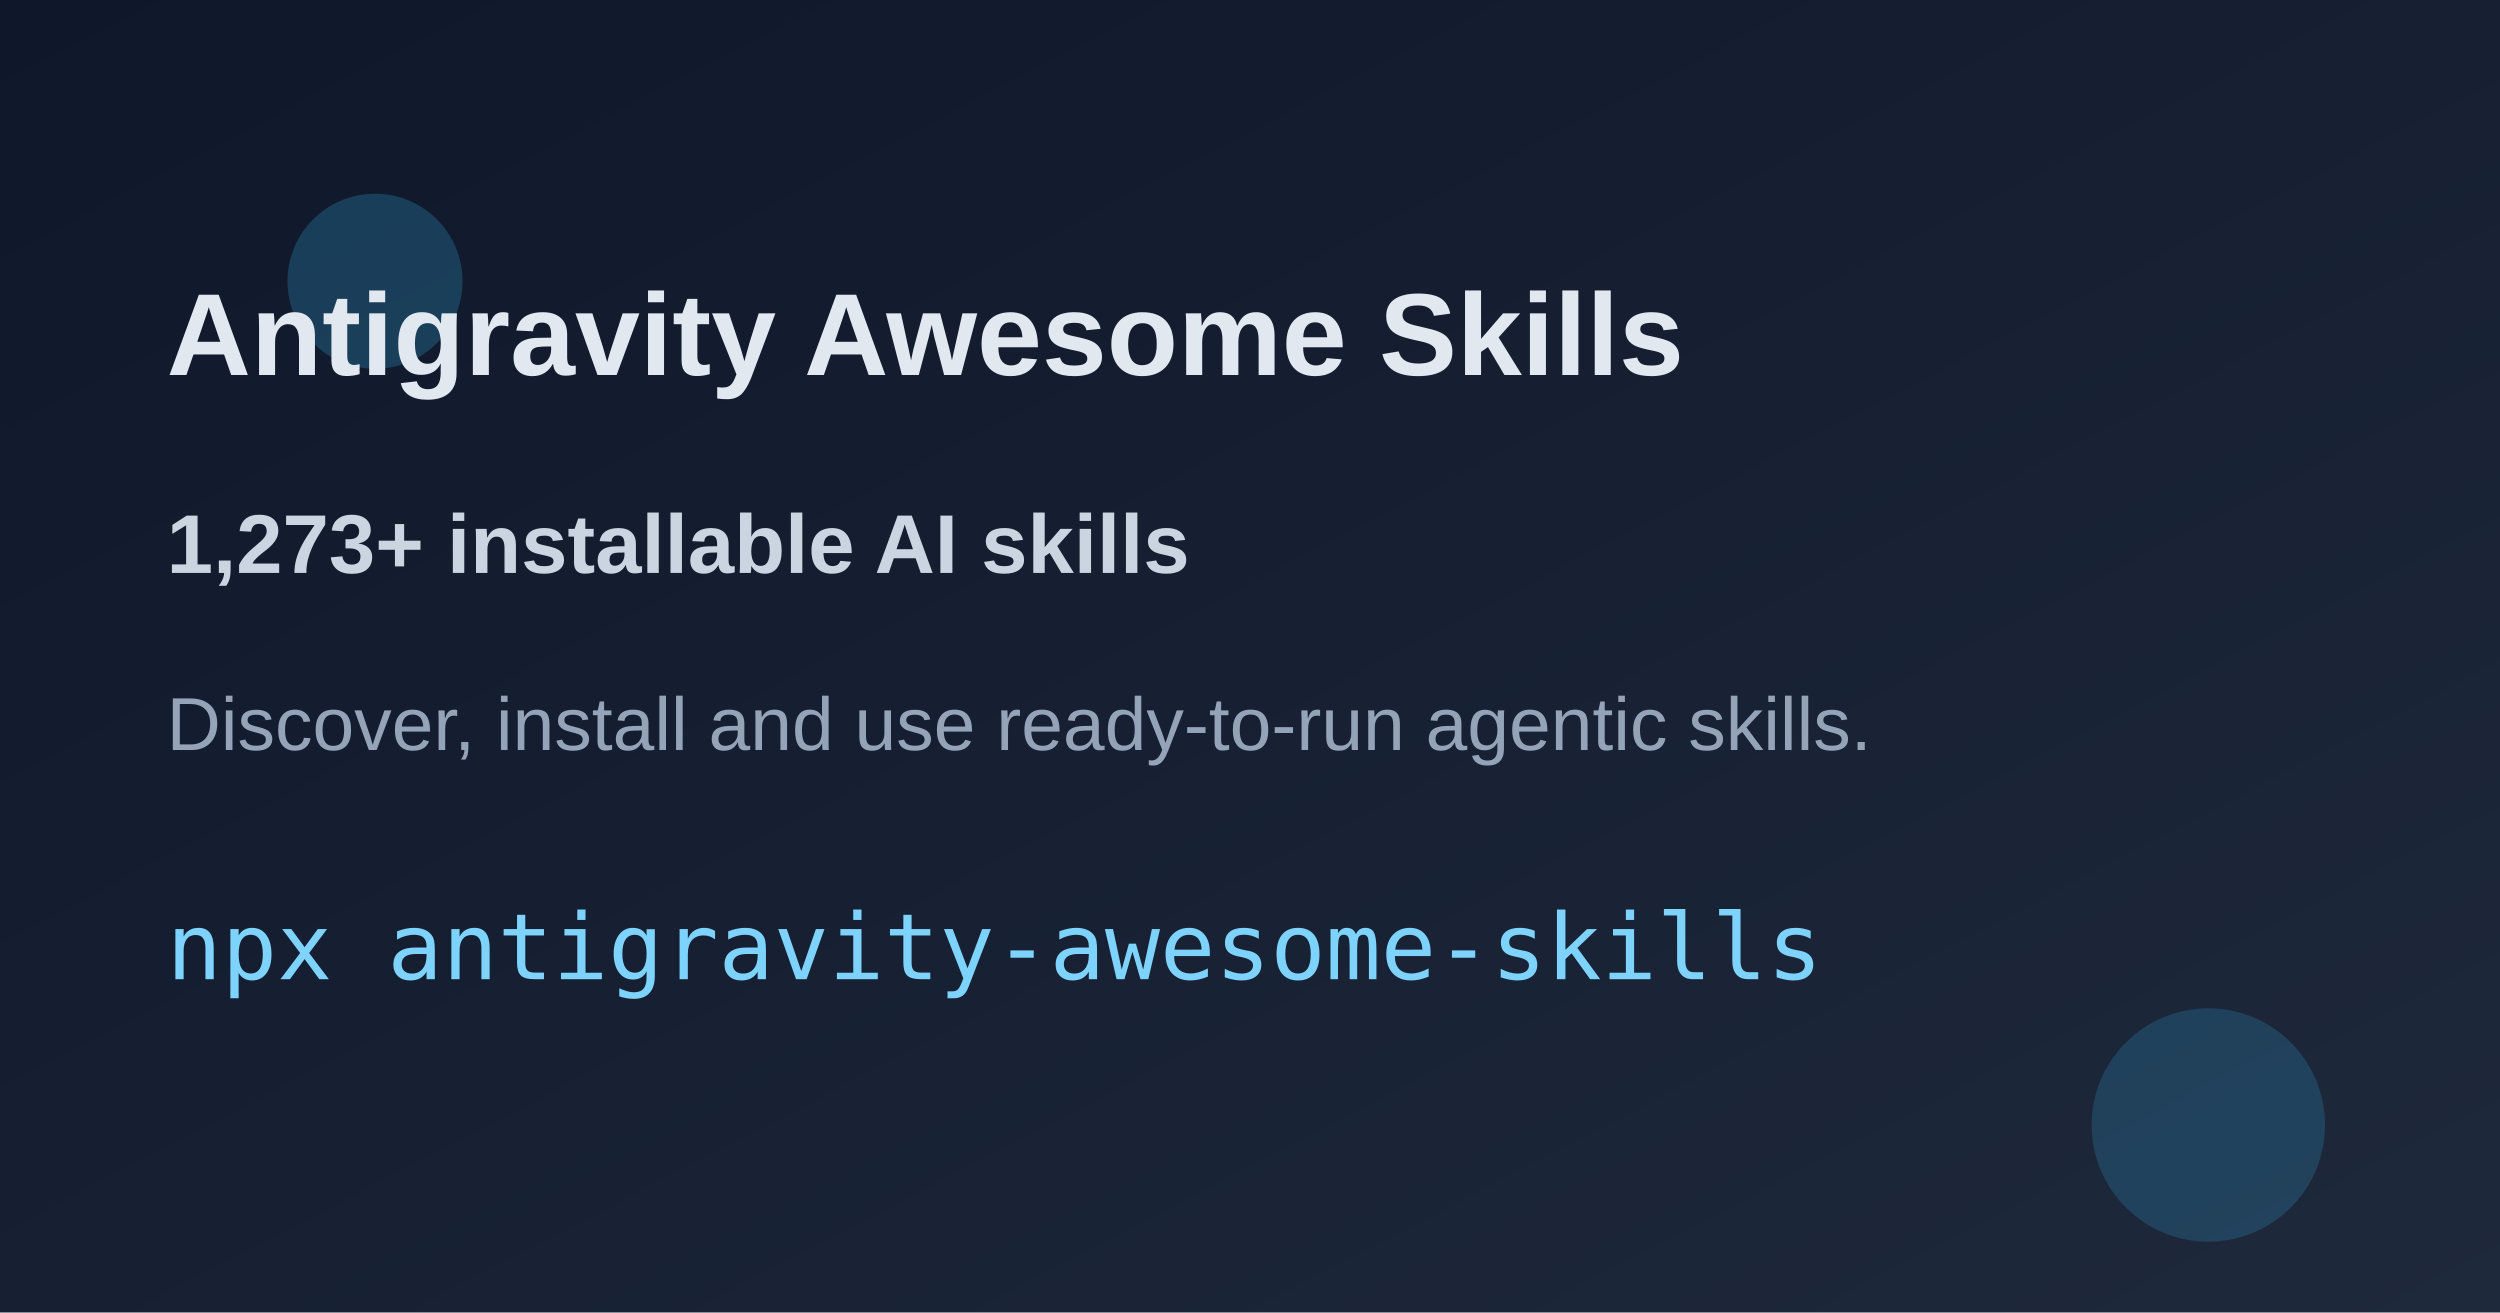
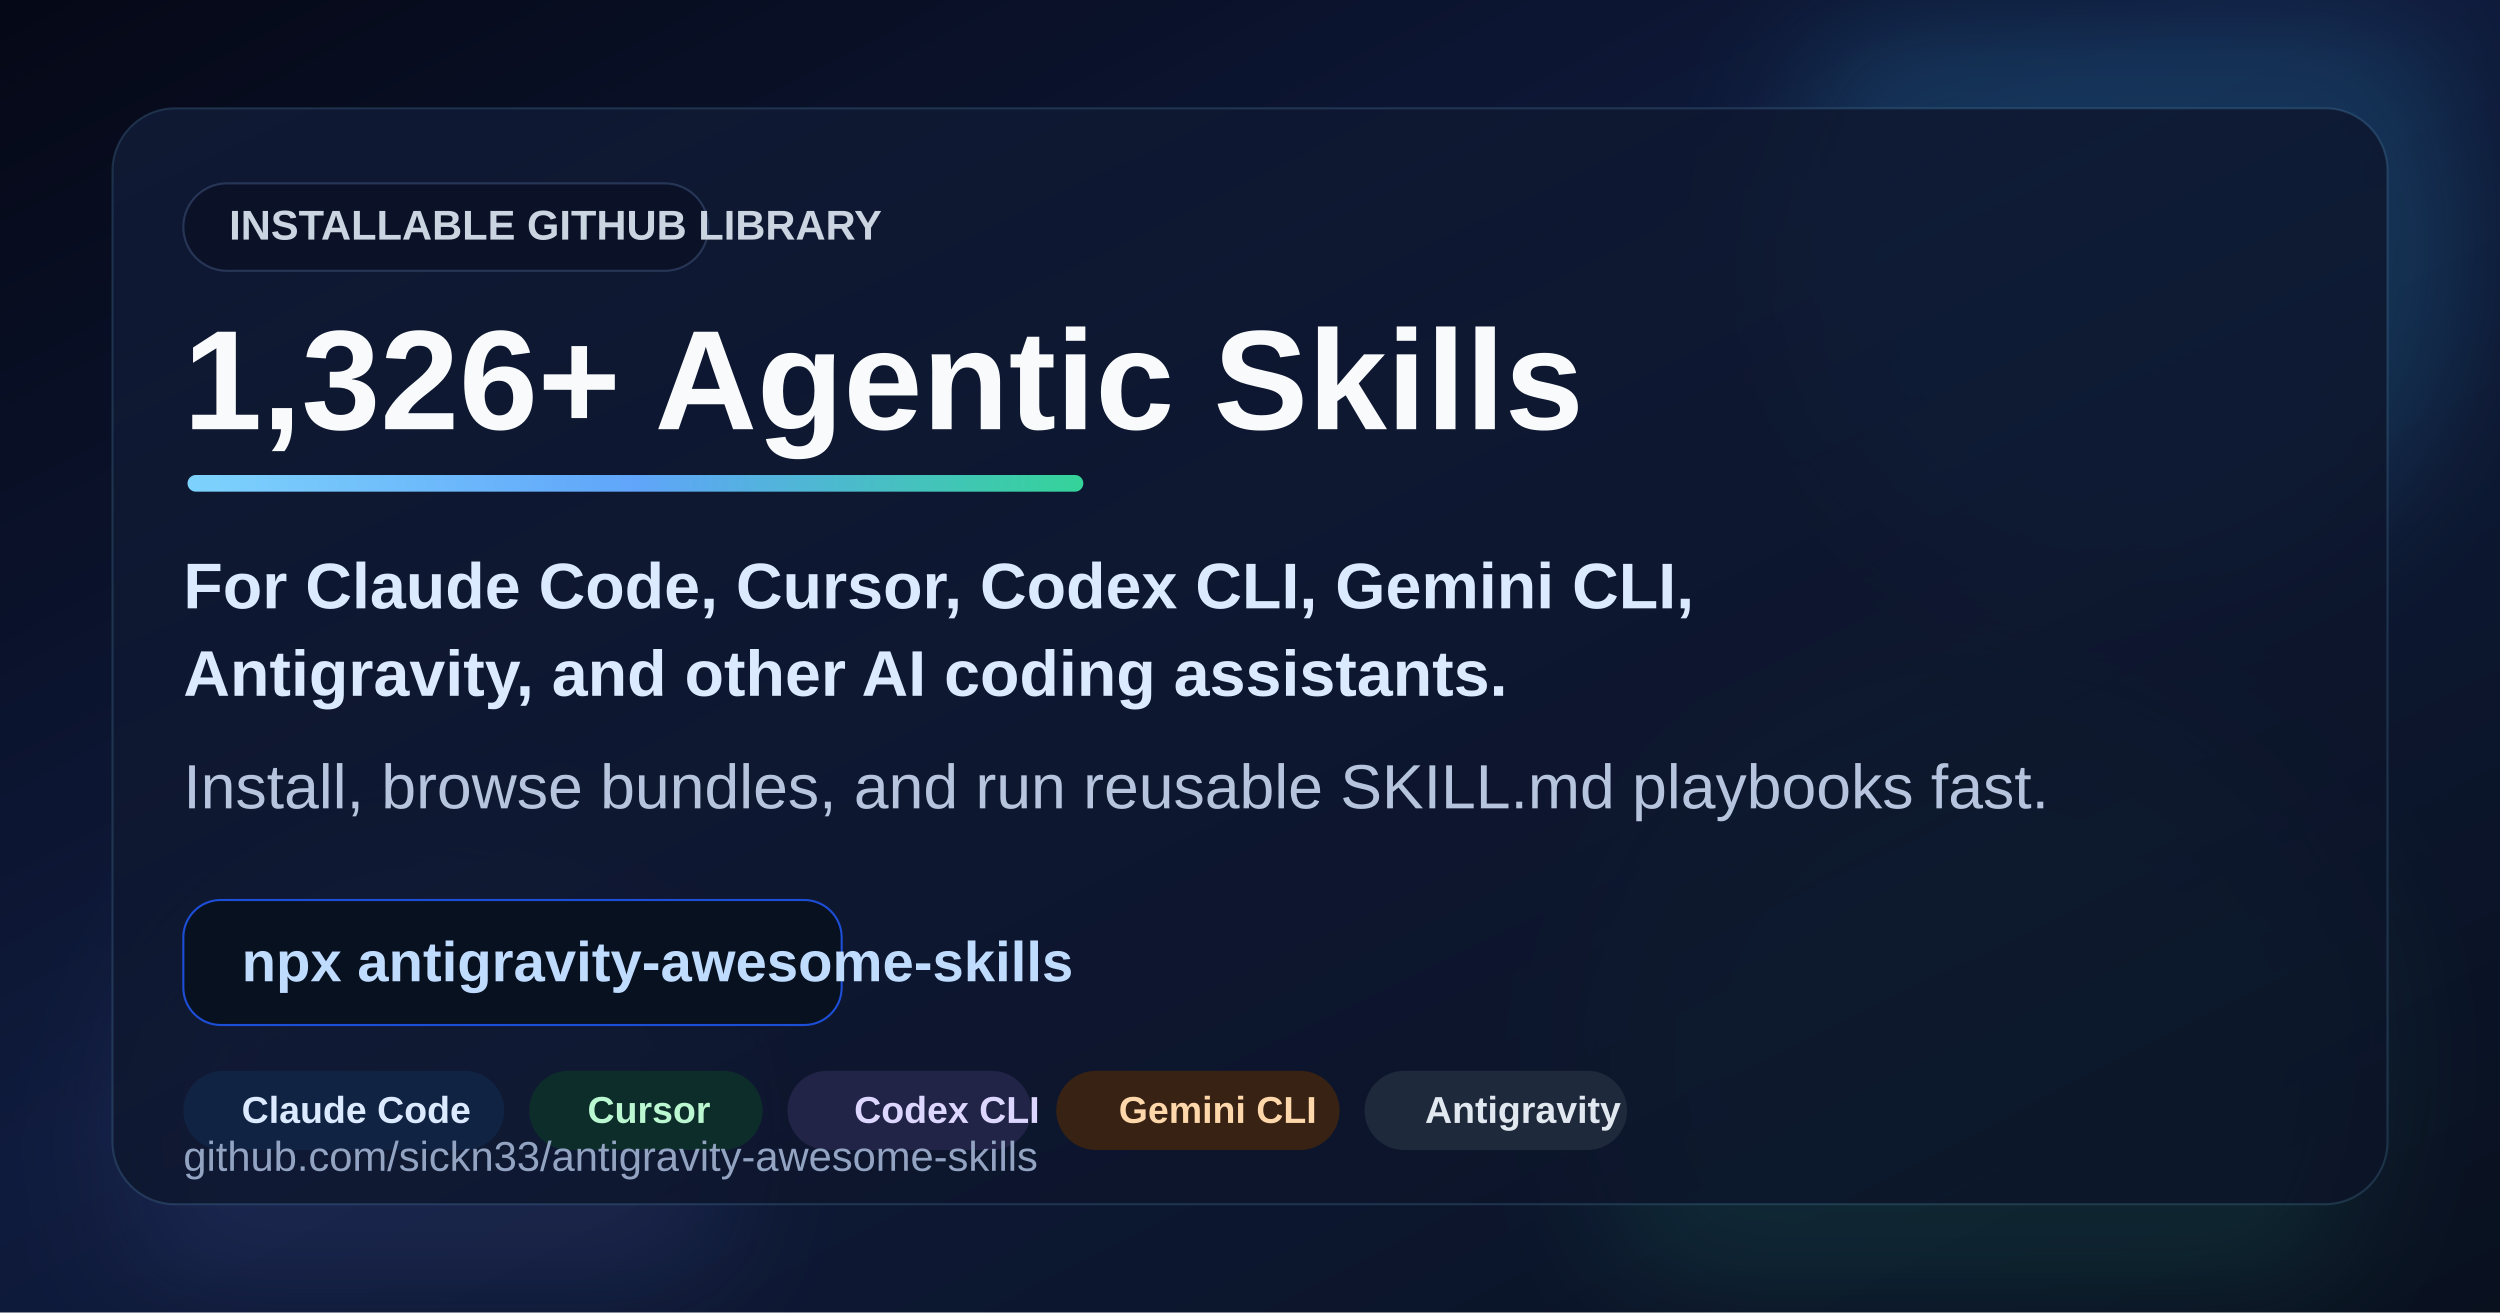
<svg xmlns="http://www.w3.org/2000/svg" viewBox="0 0 1200 630" role="img" aria-labelledby="title desc">
  <defs>
    <linearGradient id="bg" x1="0" y1="0" x2="1" y2="1">
-       <stop offset="0%" stop-color="#0f172a" />
-       <stop offset="100%" stop-color="#1e293b" />
+       <stop offset="0%" stop-color="#050816" />
+       <stop offset="45%" stop-color="#0f1b3d" />
+       <stop offset="100%" stop-color="#09111f" />
    </linearGradient>
+     <linearGradient id="panel" x1="0" y1="0" x2="1" y2="1">
+       <stop offset="0%" stop-color="#101a35" stop-opacity="0.92" />
+       <stop offset="100%" stop-color="#0b1327" stop-opacity="0.78" />
+     </linearGradient>
+     <linearGradient id="accent" x1="0" y1="0" x2="1" y2="0">
+       <stop offset="0%" stop-color="#7dd3fc" />
+       <stop offset="50%" stop-color="#60a5fa" />
+       <stop offset="100%" stop-color="#34d399" />
+     </linearGradient>
+     <filter id="softBlur" x="-20%" y="-20%" width="140%" height="140%">
+       <feGaussianBlur stdDeviation="28" />
+     </filter>
  </defs>
  <rect width="1200" height="630" fill="url(#bg)" />
-   <g fill="#38bdf8">
-     <circle cx="180" cy="135" r="42" opacity="0.22" />
-     <circle cx="1060" cy="540" r="56" opacity="0.18" />
+   <circle cx="1020" cy="118" r="168" fill="#38bdf8" opacity="0.16" filter="url(#softBlur)" />
+   <circle cx="950" cy="510" r="190" fill="#34d399" opacity="0.10" filter="url(#softBlur)" />
+   <circle cx="205" cy="548" r="148" fill="#818cf8" opacity="0.10" filter="url(#softBlur)" />
+   <rect x="54" y="52" width="1092" height="526" rx="30" fill="url(#panel)" stroke="#7dd3fc" stroke-opacity="0.16" />
+   <rect x="88" y="88" width="252" height="42" rx="21" fill="#0b1228" stroke="#273657" />
+   <text x="110" y="115" font-family="Arial, Helvetica, sans-serif" font-size="20" font-weight="700" fill="#cbd5e1">INSTALLABLE GITHUB LIBRARY</text>
+   <text x="88" y="206" font-family="Arial, Helvetica, sans-serif" font-size="68" font-weight="800" fill="#f8fafc">1,326+ Agentic Skills</text>
+   <rect x="90" y="228" width="430" height="8" rx="4" fill="url(#accent)" />
+   <text x="88" y="292" font-family="Arial, Helvetica, sans-serif" font-size="31" font-weight="600" fill="#dbeafe">For Claude Code, Cursor, Codex CLI, Gemini CLI,</text>
+   <text x="88" y="334" font-family="Arial, Helvetica, sans-serif" font-size="31" font-weight="600" fill="#dbeafe">Antigravity, and other AI coding assistants.</text>
+   <text x="88" y="388" font-family="Arial, Helvetica, sans-serif" font-size="30" fill="#b6c4dd">Install, browse bundles, and run reusable SKILL.md playbooks fast.</text>
+   <g transform="translate(88 432)">
+     <rect width="316" height="60" rx="18" fill="#081120" stroke="#1d4ed8" />
+     <text x="28" y="39" font-family="Arial, Helvetica, sans-serif" font-size="27" font-weight="700" fill="#bfdbfe">npx antigravity-awesome-skills</text>
  </g>
-   <text x="80" y="180" font-family="Arial, Helvetica, sans-serif" font-size="56" fill="#e2e8f0" font-weight="700">Antigravity Awesome Skills</text>
-   <text x="80" y="275" font-family="Arial, Helvetica, sans-serif" font-size="40" fill="#cbd5e1" font-weight="600">1,273+ installable AI skills</text>
-   <text x="80" y="360" font-family="Arial, Helvetica, sans-serif" font-size="36" fill="#94a3b8">Discover, install and use ready-to-run agentic skills.</text>
-   <text x="80" y="470" font-family="Consolas, Monaco, monospace" font-size="44" fill="#7dd3fc">npx antigravity-awesome-skills</text>
+   <g transform="translate(88 514)">
+     <rect width="154" height="38" rx="19" fill="#102342" />
+     <rect x="166" width="112" height="38" rx="19" fill="#0d2d2b" />
+     <rect x="290" width="117" height="38" rx="19" fill="#212347" />
+     <rect x="419" width="136" height="38" rx="19" fill="#382213" />
+     <rect x="567" width="126" height="38" rx="19" fill="#1e293b" />
+     <text x="28" y="25" font-family="Arial, Helvetica, sans-serif" font-size="18" font-weight="700" fill="#dbeafe">Claude Code</text>
+     <text x="194" y="25" font-family="Arial, Helvetica, sans-serif" font-size="18" font-weight="700" fill="#bbf7d0">Cursor</text>
+     <text x="322" y="25" font-family="Arial, Helvetica, sans-serif" font-size="18" font-weight="700" fill="#ddd6fe">Codex CLI</text>
+     <text x="449" y="25" font-family="Arial, Helvetica, sans-serif" font-size="18" font-weight="700" fill="#fed7aa">Gemini CLI</text>
+     <text x="596" y="25" font-family="Arial, Helvetica, sans-serif" font-size="18" font-weight="700" fill="#e2e8f0">Antigravity</text>
+   </g>
+   <text x="88" y="562" font-family="Arial, Helvetica, sans-serif" font-size="20" fill="#93a4c3">github.com/sickn33/antigravity-awesome-skills</text>
</svg>
